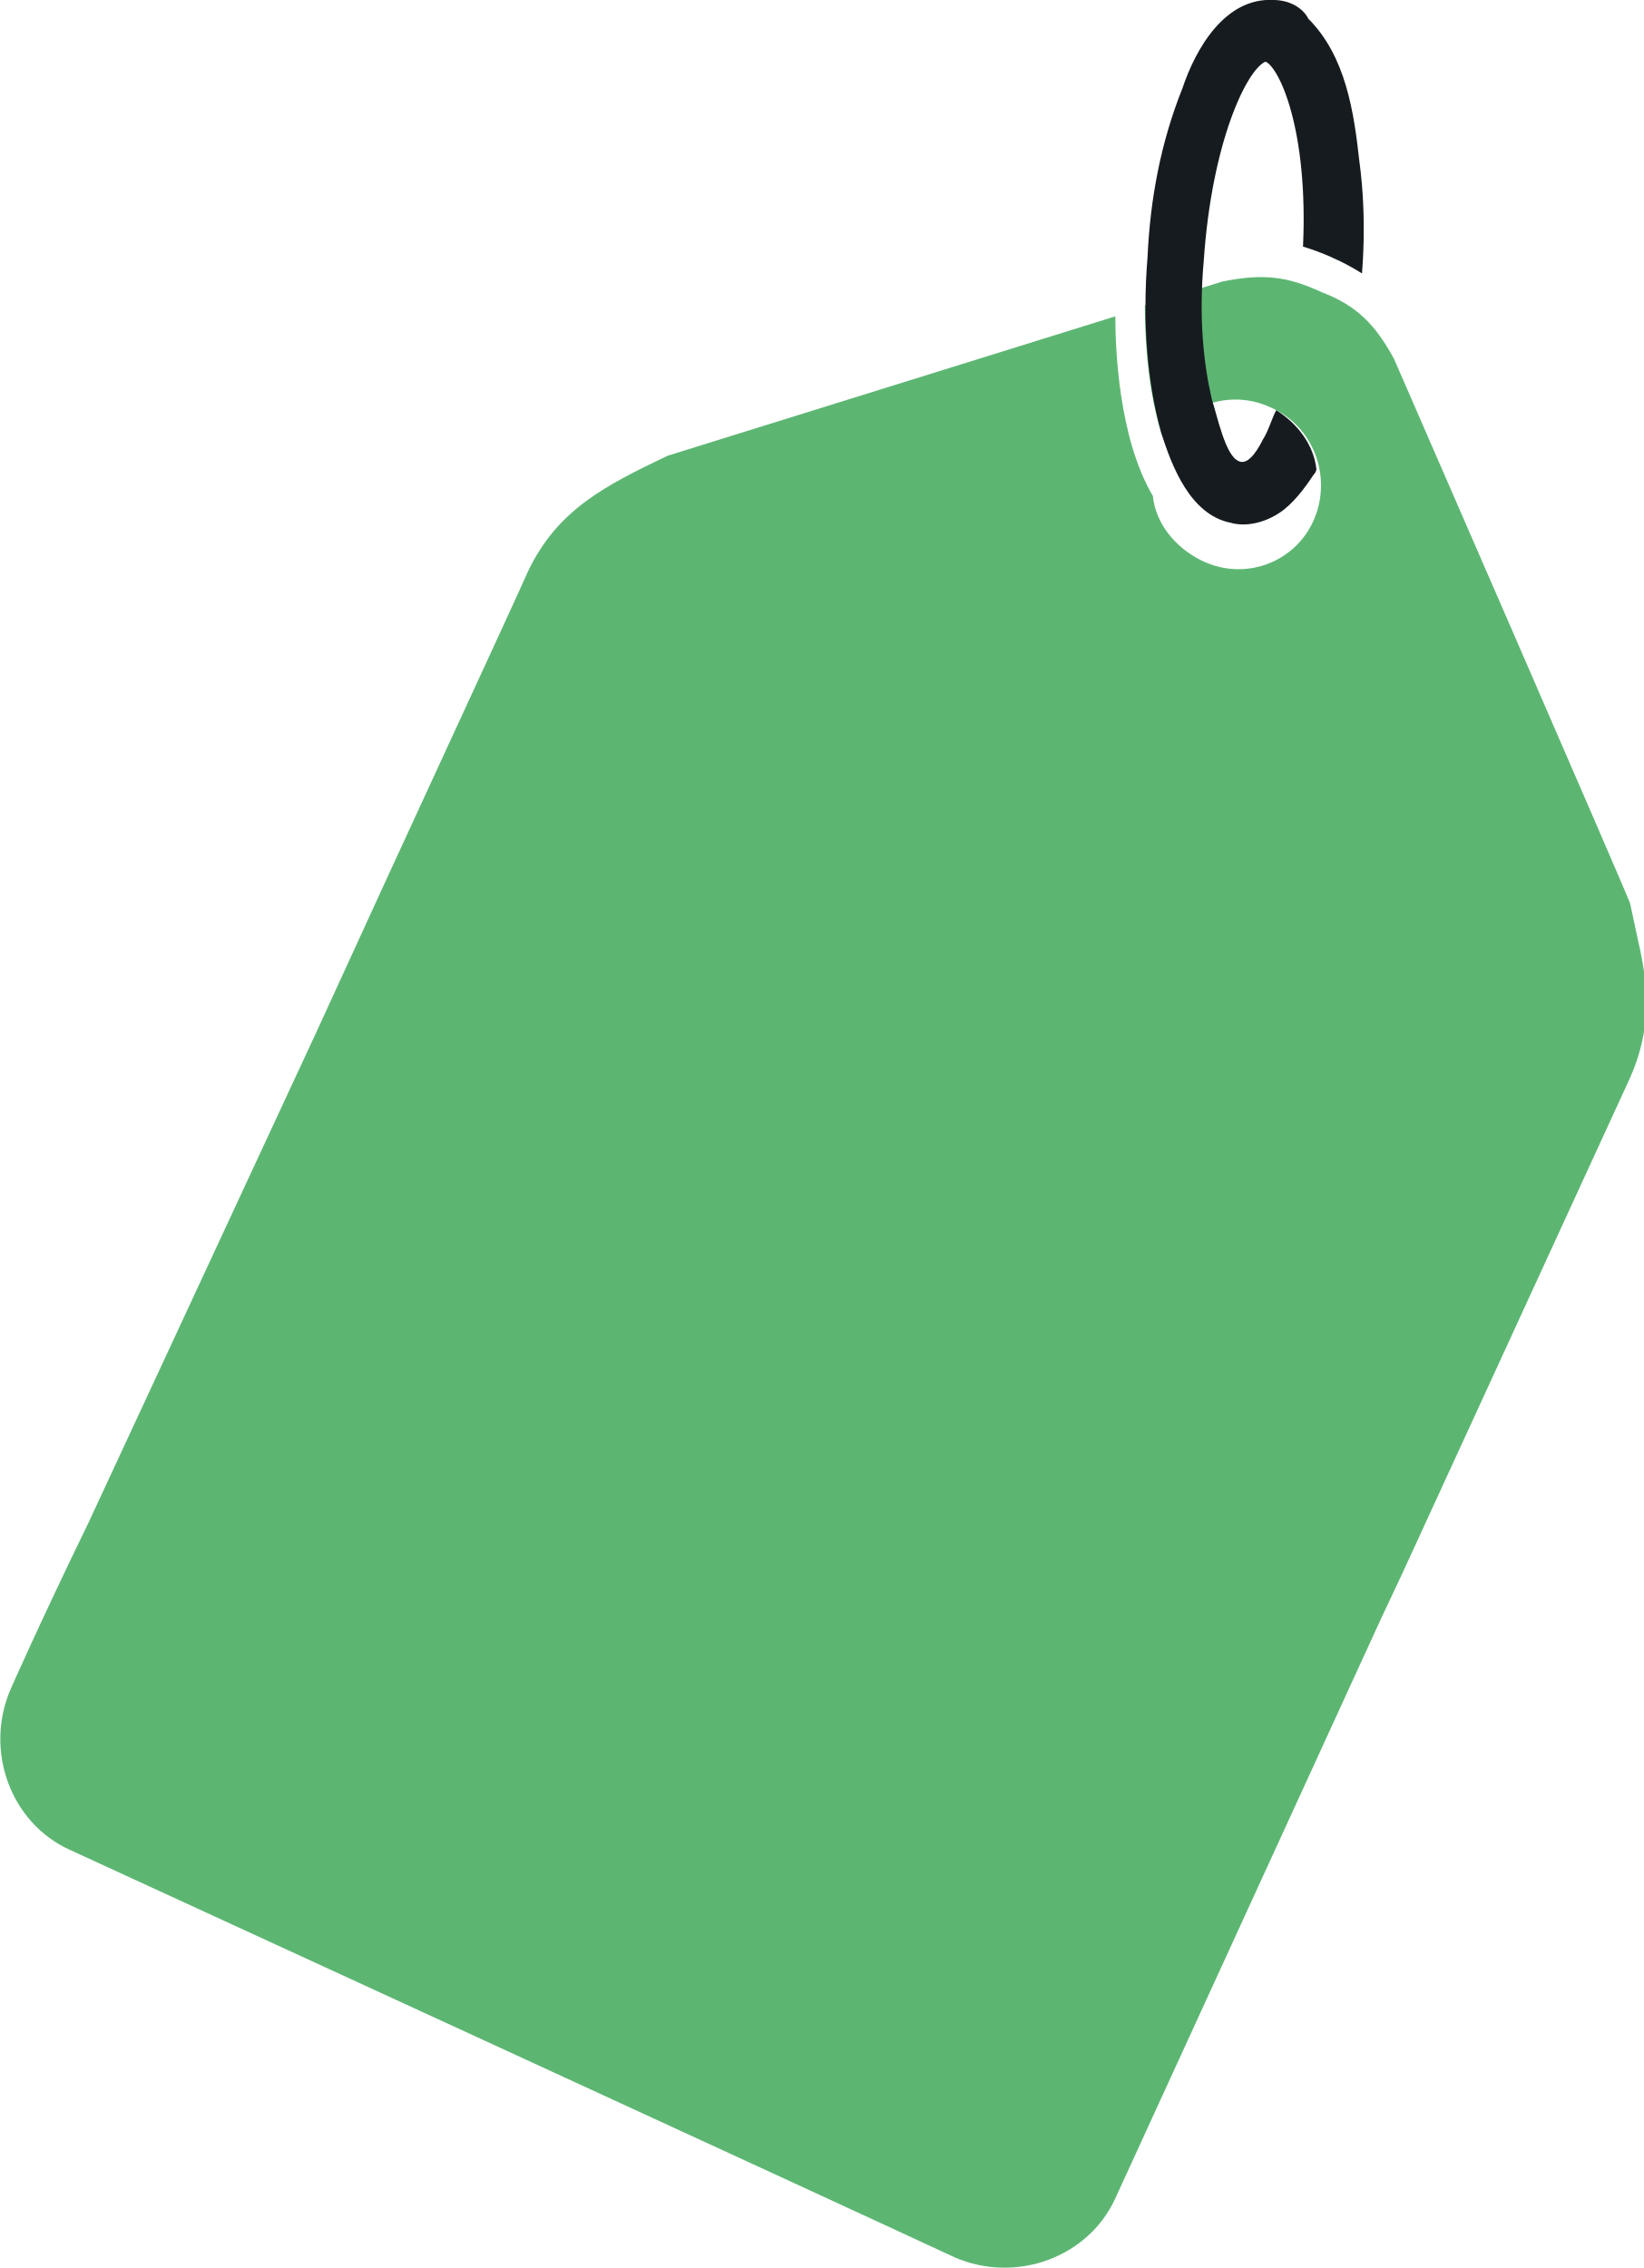
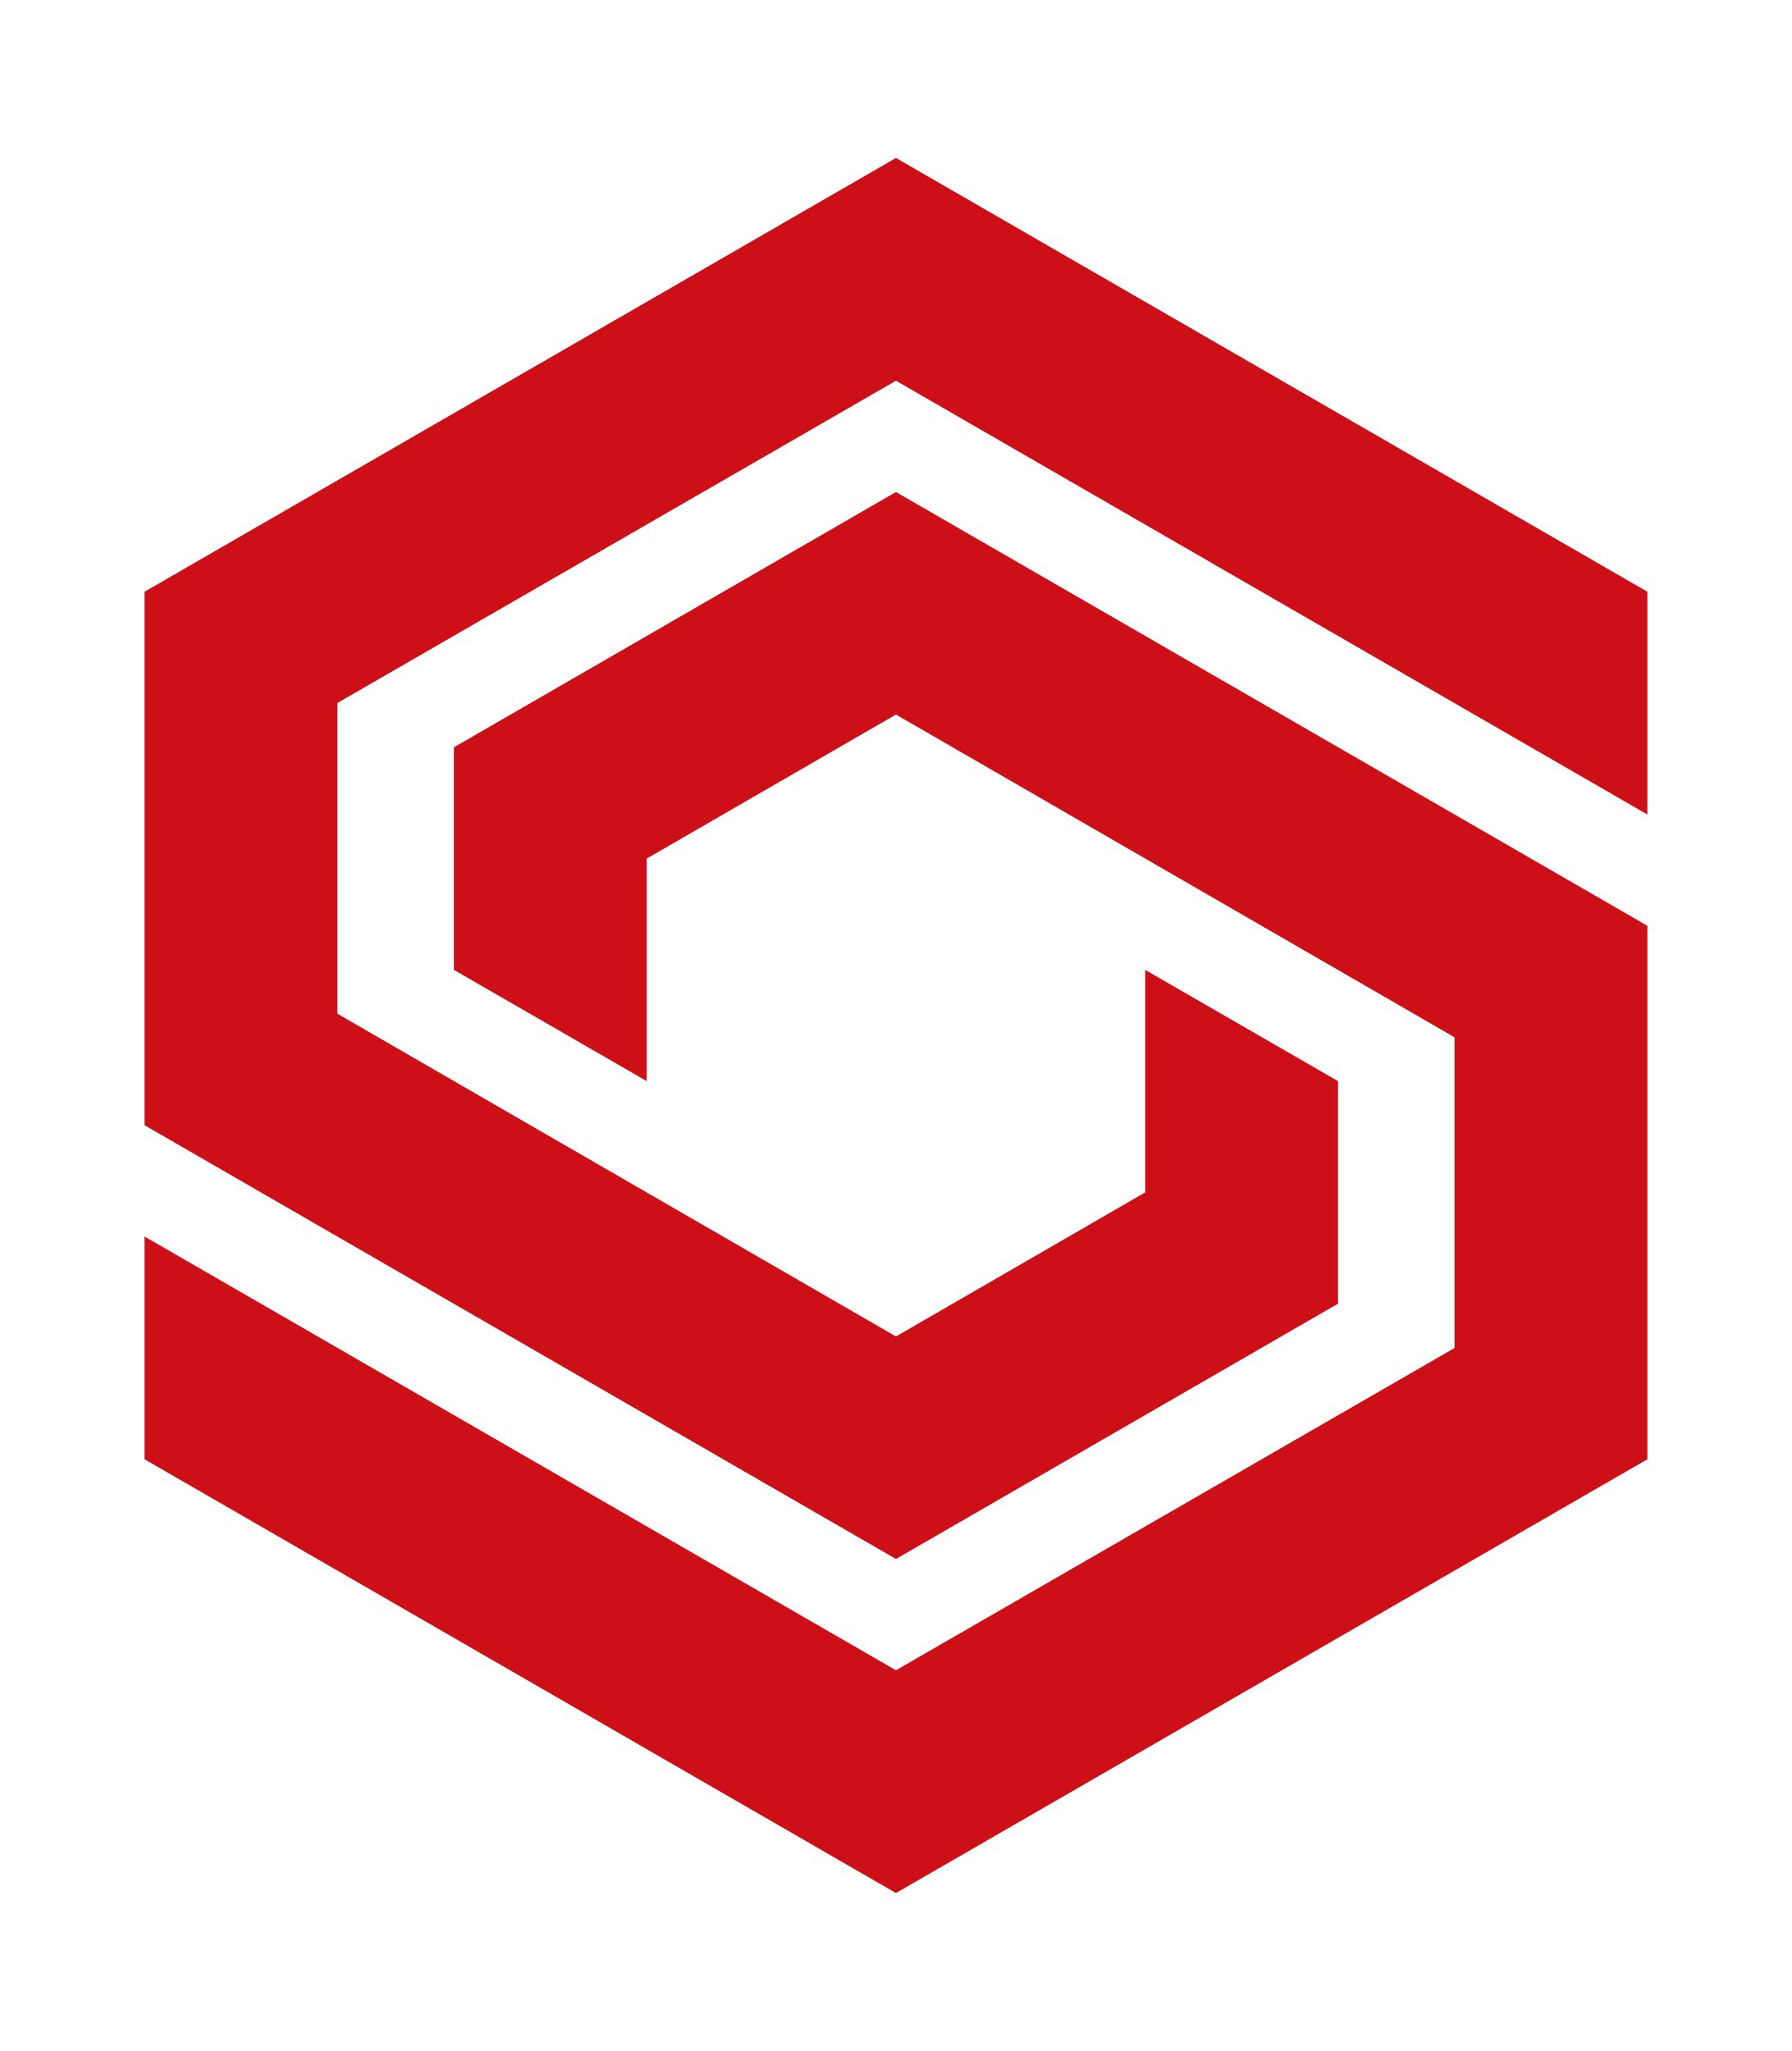
- <svg xmlns="http://www.w3.org/2000/svg" version="1.1" id="Ebene_1" x="0px" y="0px" viewBox="0 0 61.3 84.6" enable-background="new 0 0 61.3 84.6" xml:space="preserve">
-   <style type="text/css">
- 	.st0{display:none;}
- 	.st1{display:inline;fill:#5CB672;}
- 	.st2{display:inline;fill:#161B1F;}
- 	.st3{fill:#5CB672;}
- 	.st4{fill:#161B1F;}
- </style>
-   <g>
-     <g class="st0">
-       <path class="st1" d="M7.4,113.2c1.6,0,2.9-0.6,3.8-1.9l2,2.1c-1.6,1.8-3.5,2.7-5.7,2.7c-2.2,0-4-0.7-5.4-2.1    C0.7,112.7,0,111,0,108.8c0-2.1,0.7-3.9,2.2-5.3c1.5-1.4,3.2-2.1,5.3-2.1c2.3,0,4.3,0.9,5.9,2.7l-2,2.3c-1-1.3-2.3-1.9-3.8-1.9    c-1.2,0-2.2,0.4-3.1,1.2c-0.9,0.8-1.3,1.8-1.3,3.2c0,1.3,0.4,2.4,1.2,3.2C5.3,112.8,6.3,113.2,7.4,113.2z" />
-       <path class="st1" d="M26.1,110.5c0,1.6-0.6,2.9-1.7,4c-1.1,1.1-2.5,1.6-4.2,1.6s-3.1-0.5-4.2-1.6c-1.1-1.1-1.7-2.4-1.7-4    c0-1.6,0.6-2.9,1.7-4c1.1-1.1,2.5-1.6,4.2-1.6s3.1,0.5,4.2,1.6C25.6,107.6,26.1,108.9,26.1,110.5z M17.6,110.5    c0,0.9,0.3,1.6,0.8,2.2c0.5,0.6,1.2,0.8,2,0.8s1.5-0.3,2-0.8c0.5-0.6,0.8-1.3,0.8-2.2c0-0.9-0.3-1.6-0.8-2.2    c-0.5-0.6-1.2-0.9-2-0.9s-1.5,0.3-2,0.9C17.8,108.9,17.6,109.6,17.6,110.5z" />
-       <path class="st1" d="M34.2,107.7c-0.9,0-1.6,0.3-2,1c-0.5,0.6-0.7,1.5-0.7,2.6v4.8h-3.1v-11h3.1v1.5c0.4-0.5,0.9-0.8,1.5-1.1    c0.6-0.3,1.2-0.5,1.8-0.5l0,2.9H34.2z" />
-       <path class="st1" d="M46.3,114.4c-1.2,1.2-2.7,1.8-4.4,1.8s-3.1-0.5-4.1-1.5c-1.1-1-1.6-2.4-1.6-4.1c0-1.7,0.6-3.1,1.7-4.1    c1.1-1,2.4-1.5,3.9-1.5c1.5,0,2.8,0.5,3.9,1.4c1.1,0.9,1.6,2.2,1.6,3.8v1.6h-8c0.1,0.6,0.4,1.1,0.9,1.5c0.5,0.4,1.1,0.6,1.8,0.6    c1.1,0,2-0.4,2.7-1.1L46.3,114.4z M43.4,107.9c-0.4-0.4-0.9-0.5-1.5-0.5c-0.6,0-1.2,0.2-1.7,0.6c-0.5,0.4-0.8,0.9-0.9,1.5h4.8    C44,108.8,43.8,108.3,43.4,107.9z" />
-       <path class="st2" d="M52.9,104.6c-0.3,0.3-0.5,0.6-0.5,1s0.2,0.7,0.6,1c0.4,0.2,1.2,0.5,2.6,0.9c1.4,0.3,2.4,0.8,3.2,1.5    c0.8,0.7,1.1,1.6,1.1,2.9c0,1.3-0.5,2.3-1.4,3.1c-1,0.8-2.2,1.2-3.8,1.2c-2.3,0-4.3-0.8-6.1-2.5l1.9-2.3c1.5,1.3,3,2,4.3,2    c0.6,0,1-0.1,1.4-0.4c0.3-0.3,0.5-0.6,0.5-1c0-0.4-0.2-0.8-0.5-1c-0.4-0.3-1.1-0.5-2.1-0.8c-1.7-0.4-2.9-0.9-3.7-1.5    c-0.8-0.6-1.2-1.6-1.2-3c0-1.4,0.5-2.4,1.5-3.1c1-0.7,2.2-1.1,3.7-1.1c1,0,1.9,0.2,2.9,0.5c1,0.3,1.8,0.8,2.5,1.4l-1.6,2.3    c-1.2-0.9-2.5-1.4-3.8-1.4C53.6,104.2,53.2,104.3,52.9,104.6z" />
-       <path class="st2" d="M65.4,110.1v5.9h-3.1v-15.2h3.1v5.4c0.9-0.9,2-1.4,3.1-1.4s2.1,0.4,2.9,1.2c0.8,0.8,1.2,1.9,1.2,3.3v6.7h-3.1    v-6c0-1.7-0.6-2.5-1.9-2.5c-0.6,0-1.1,0.2-1.6,0.7C65.6,108.6,65.4,109.2,65.4,110.1z" />
-       <path class="st2" d="M86.4,110.5c0,1.6-0.6,2.9-1.7,4c-1.1,1.1-2.5,1.6-4.2,1.6c-1.7,0-3.1-0.5-4.2-1.6c-1.1-1.1-1.7-2.4-1.7-4    c0-1.6,0.6-2.9,1.7-4c1.1-1.1,2.5-1.6,4.2-1.6c1.7,0,3.1,0.5,4.2,1.6C85.8,107.6,86.4,108.9,86.4,110.5z M77.8,110.5    c0,0.9,0.3,1.6,0.8,2.2c0.5,0.6,1.2,0.8,2,0.8s1.5-0.3,2-0.8c0.5-0.6,0.8-1.3,0.8-2.2c0-0.9-0.3-1.6-0.8-2.2    c-0.5-0.6-1.2-0.9-2-0.9s-1.5,0.3-2,0.9C78.1,108.9,77.8,109.6,77.8,110.5z" />
-       <path class="st2" d="M95.1,104.8c1.3,0,2.4,0.5,3.4,1.6c1,1.1,1.5,2.4,1.5,4c0,1.6-0.5,3-1.5,4.1c-1,1.1-2.2,1.6-3.5,1.6    c-1.3,0-2.4-0.5-3.2-1.6v5.4h-3.1v-15h3.1v1.2C92.7,105.3,93.8,104.8,95.1,104.8z M91.7,110.5c0,0.9,0.2,1.6,0.7,2.2    c0.5,0.6,1.1,0.8,1.8,0.8c0.7,0,1.3-0.3,1.9-0.8c0.5-0.6,0.8-1.3,0.8-2.2c0-0.9-0.3-1.6-0.8-2.2c-0.5-0.6-1.1-0.9-1.9-0.9    s-1.3,0.3-1.8,0.9C91.9,108.9,91.7,109.6,91.7,110.5z" />
-     </g>
-     <g>
-       <path id="Shake" class="st3" d="M60.8,33.7c0-0.1-8.8-20.3-8.8-20.3c-0.7-1.3-1.4-2-2.7-2.5c-1.3-0.6-2.2-0.7-3.7-0.4l-2.9,0.9    c0,1.7,0.2,3.4,0.6,4.7c0,0.1,0.1,0.2,0.1,0.3c0.8-1.3,2.5-1.9,4-1.2c1.6,0.7,2.3,2.6,1.6,4.2c-0.7,1.6-2.6,2.3-4.2,1.5    c-1-0.5-1.7-1.4-1.8-2.4c0,0,0,0,0,0c-1.3-2.2-1.4-5.6-1.4-6.7l-16.7,5.2c-2.3,1.1-4.1,2-5.2,4.3c-0.8,1.8-4.2,9.1-7.9,17.2    L3.3,56.8C1.5,60.5,0.4,63,0.4,63c-1,2.3,0,5,2.2,6c0,0,29.8,13.7,33,15.2c2.3,1,5,0,6-2.2l9.9-21.6l0.8-1.7l8.5-18.5    c0.8-1.8,0.7-3.4,0.3-5.1" />
-       <g>
-         <path class="st4" d="M47.5,0c-1.8-0.1-2.9,1.8-3.4,3.3c-0.8,2-1.2,4.1-1.3,6.3c-0.2,2.4,0,4.7,0.5,6.5c0.4,1.3,1.1,3.1,2.6,3.4     c0.7,0.2,1.5-0.1,2-0.5c0.5-0.4,0.9-1,1.1-1.3c0.1-0.1,0.1-0.2,0.1-0.2c-0.1-0.9-0.7-1.7-1.5-2.2c-0.2,0.4-0.3,0.8-0.5,1.1     c-0.1,0.2-0.5,1-0.9,0.8c-0.5-0.2-0.8-1.7-1-2.3c-0.3-1.3-0.5-3-0.3-5.2c0.3-4.4,1.6-7.1,2.3-7.4c0.5,0.2,1.6,2.5,1.4,6.9     c0,0,1.1,0.3,2.2,1c0-0.1,0.2-2-0.1-4.2c-0.2-1.8-0.5-3.9-1.9-5.3C48.6,0.3,48.1,0,47.5,0z" />
-       </g>
-     </g>
-   </g>
+ <svg xmlns="http://www.w3.org/2000/svg" id="Ebene_1" data-name="Ebene 1" viewBox="0 0 76 87">
+   <defs>
+     <style>.cls-1{fill:#cd1017;fill-rule:evenodd;}</style>
+   </defs>
+   <path class="cls-1" d="M48.57,50.58,38,56.69,14.31,43V29.82L38,16.15l31.87,18.4V25.1L38,6.7,6.13,25.1V47.73L38,66.13,56.75,55.3V45.86l-8.18-4.72v9.44ZM27.43,36.42,38,30.31,61.69,44V57.18L38,70.85,6.13,52.45V61.9L38,80.3,69.87,61.9V39.27L38,20.87,19.25,31.7v9.44l8.18,4.72V36.42Z" />
</svg>
